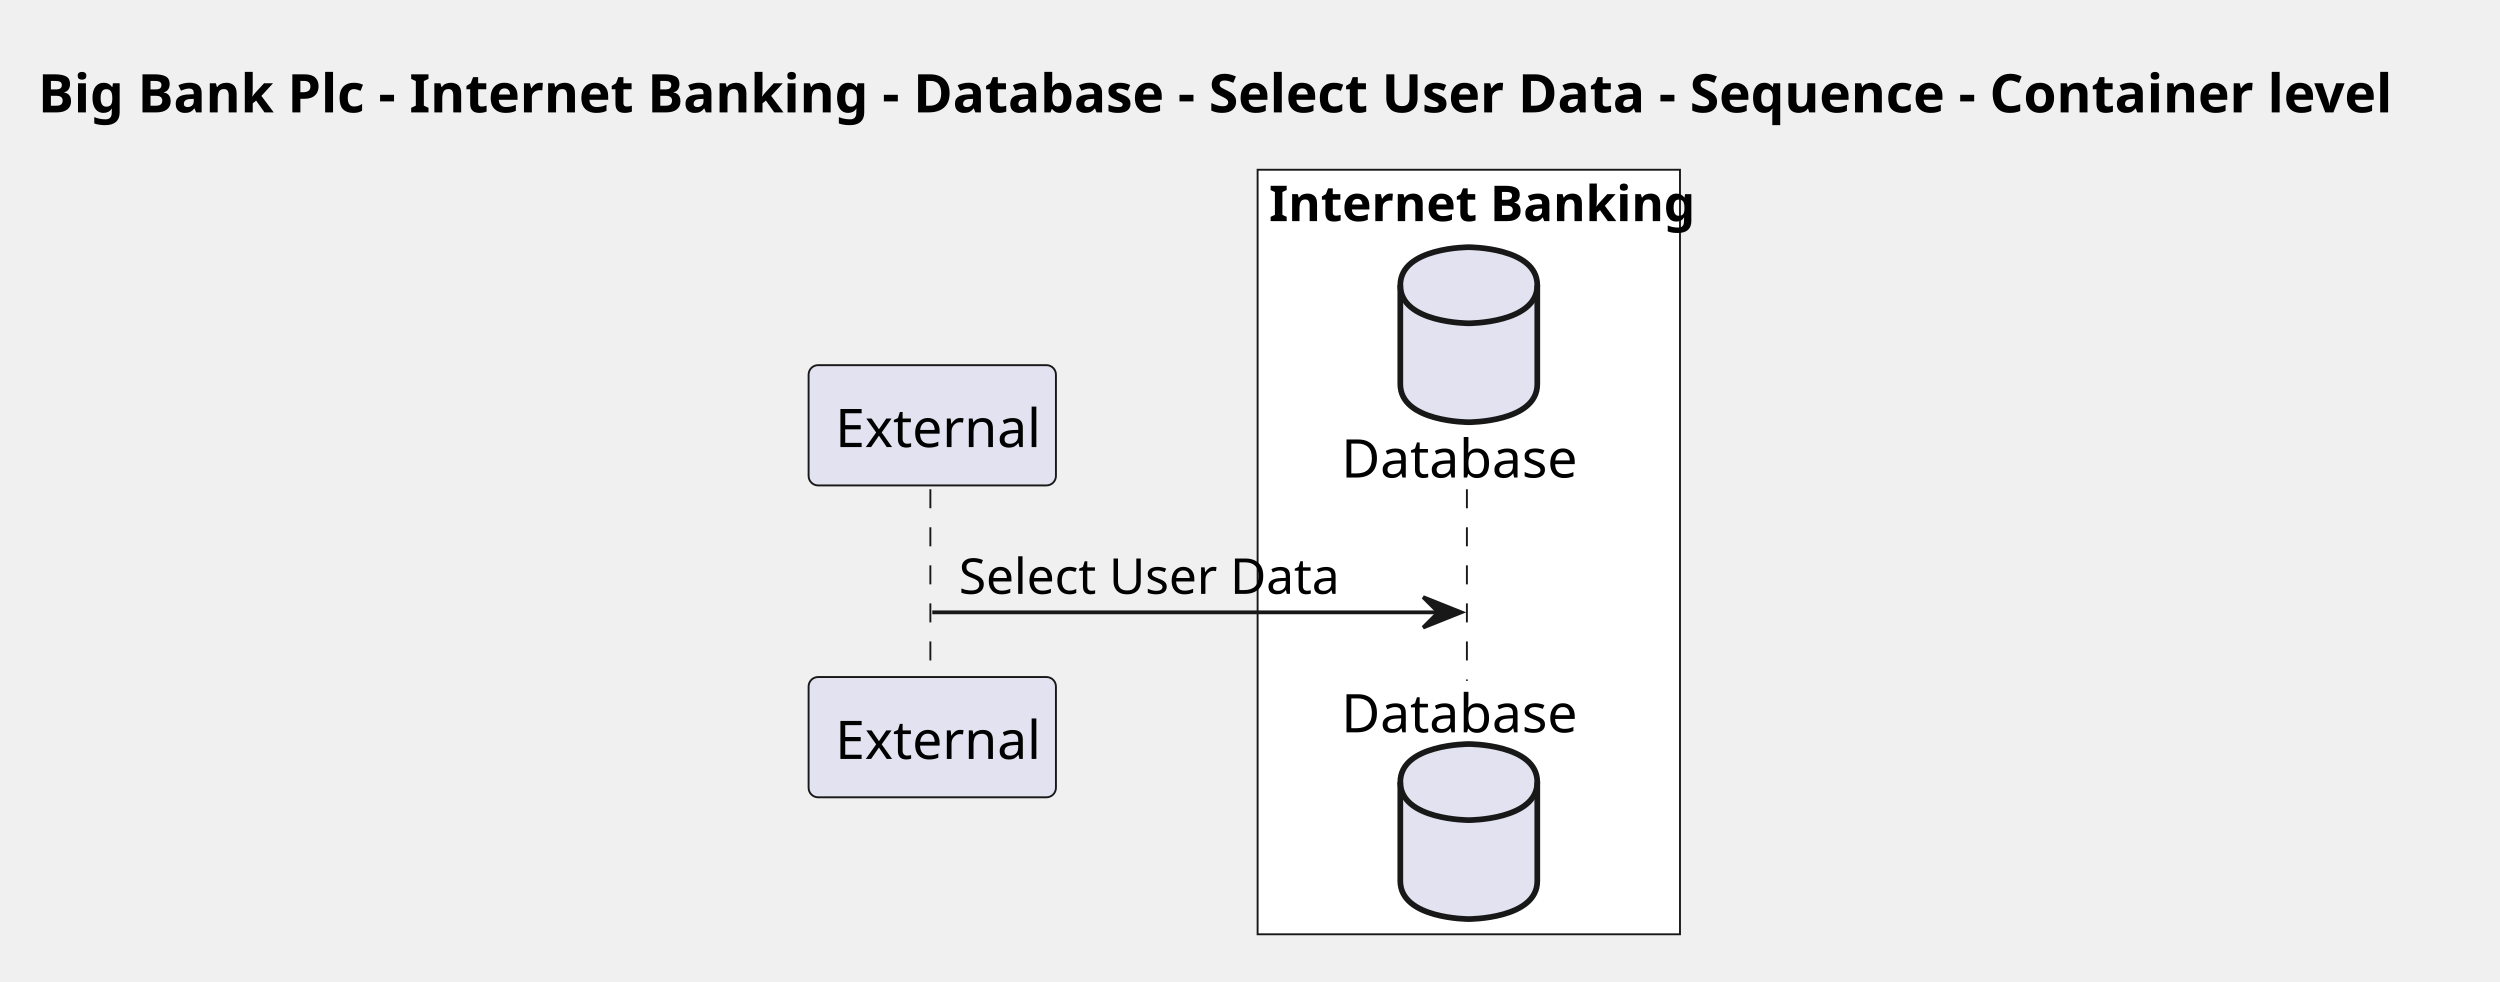
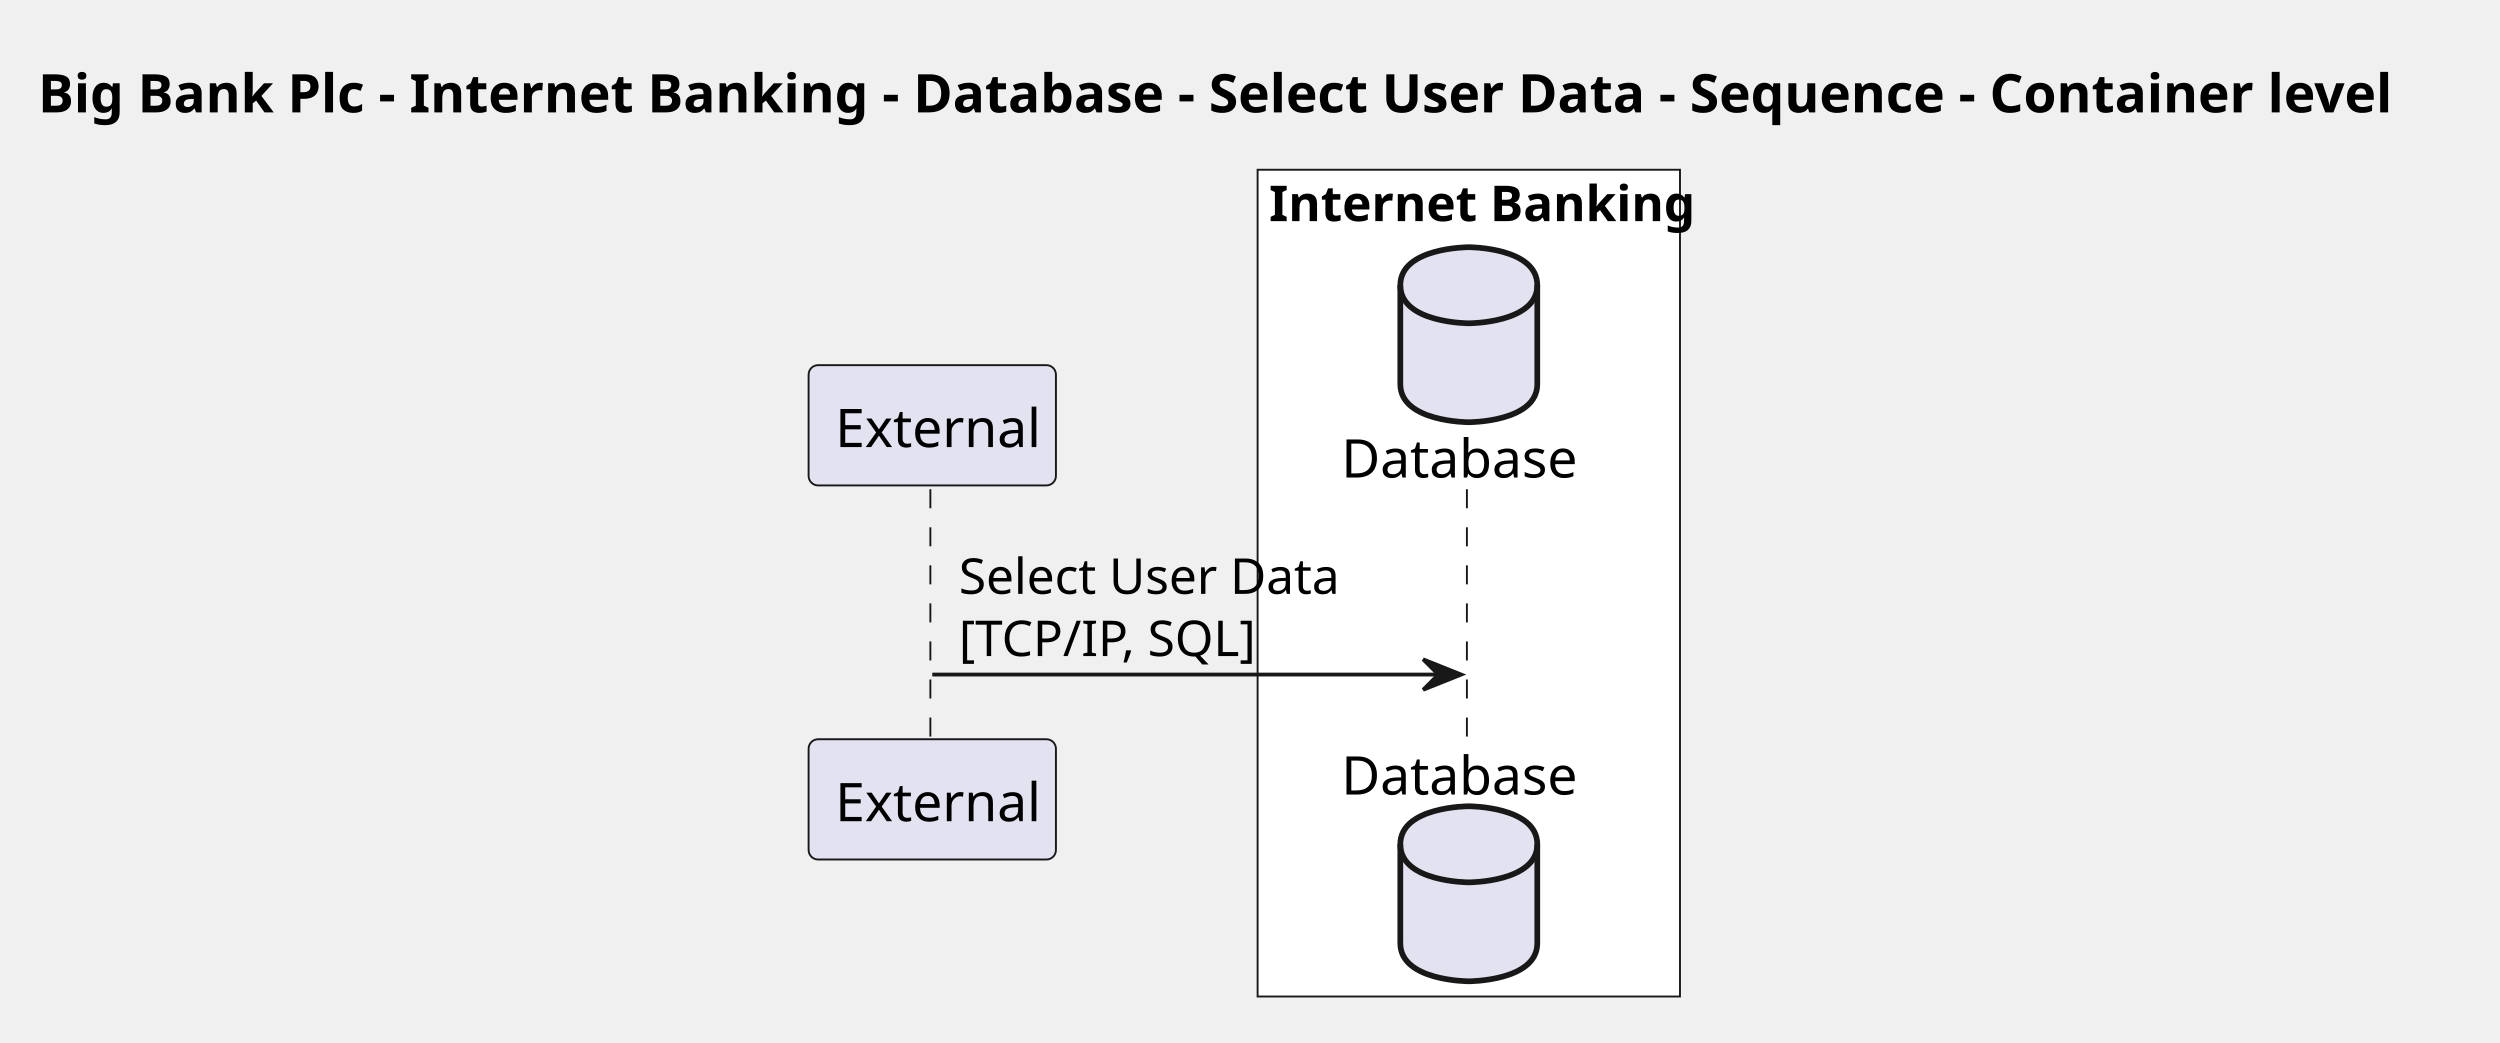
- <svg xmlns="http://www.w3.org/2000/svg" contentStyleType="text/css" height="258px" preserveAspectRatio="none" style="width:657px;height:258px;background:#FFFFFF;" version="1.1" viewBox="0 0 657 258" width="657px" zoomAndPan="magnify">
+ <svg xmlns="http://www.w3.org/2000/svg" contentStyleType="text/css" height="274px" preserveAspectRatio="none" style="width:657px;height:274px;background:#FFFFFF;" version="1.1" viewBox="0 0 657 274" width="657px" zoomAndPan="magnify">
  <defs />
  <g>
    <text fill="#000000" font-family="sans-serif" font-size="14" font-weight="bold" lengthAdjust="spacing" textLength="629" x="10" y="29.533">Big Bank Plc - Internet Banking - Database - Select User Data - Sequence - Container level</text>
-     <rect fill="#FFFFFF" height="200.922" style="stroke:#181818;stroke-width:0.5;" width="111" x="330.5" y="44.609" />
+     <rect fill="#FFFFFF" height="217.273" style="stroke:#181818;stroke-width:0.5;" width="111" x="330.5" y="44.609" />
    <text fill="#000000" font-family="sans-serif" font-size="13" font-weight="bold" lengthAdjust="spacing" textLength="105" x="333.5" y="58.105">Internet Banking</text>
-     <line style="stroke:#181818;stroke-width:0.5;stroke-dasharray:5.0,5.0;" x1="244.5" x2="244.5" y1="128.57" y2="178.922" />
-     <line style="stroke:#181818;stroke-width:0.5;stroke-dasharray:5.0,5.0;" x1="385.5" x2="385.5" y1="128.57" y2="178.922" />
+     <line style="stroke:#181818;stroke-width:0.5;stroke-dasharray:5.0,5.0;" x1="244.5" x2="244.5" y1="128.57" y2="195.273" />
+     <line style="stroke:#181818;stroke-width:0.5;stroke-dasharray:5.0,5.0;" x1="385.5" x2="385.5" y1="128.57" y2="195.273" />
    <rect fill="#E2E2F0" height="31.609" rx="2.5" ry="2.5" style="stroke:#181818;stroke-width:0.5;" width="65" x="212.5" y="95.961" />
    <text fill="#000000" font-family="sans-serif" font-size="14" lengthAdjust="spacing" textLength="51" x="219.5" y="117.494">External</text>
-     <rect fill="#E2E2F0" height="31.609" rx="2.5" ry="2.5" style="stroke:#181818;stroke-width:0.5;" width="65" x="212.5" y="177.922" />
-     <text fill="#000000" font-family="sans-serif" font-size="14" lengthAdjust="spacing" textLength="51" x="219.5" y="199.455">External</text>
+     <rect fill="#E2E2F0" height="31.609" rx="2.5" ry="2.5" style="stroke:#181818;stroke-width:0.5;" width="65" x="212.5" y="194.273" />
+     <text fill="#000000" font-family="sans-serif" font-size="14" lengthAdjust="spacing" textLength="51" x="219.5" y="215.807">External</text>
    <text fill="#000000" font-family="sans-serif" font-size="14" lengthAdjust="spacing" textLength="61" x="352.5" y="125.494">Database</text>
    <path d="M368,74.961 C368,64.961 386,64.961 386,64.961 C386,64.961 404,64.961 404,74.961 L404,100.961 C404,110.961 386,110.961 386,110.961 C386,110.961 368,110.961 368,100.961 L368,74.961 " fill="#E2E2F0" style="stroke:#181818;stroke-width:1.5;" />
    <path d="M368,74.961 C368,84.961 386,84.961 386,84.961 C386,84.961 404,84.961 404,74.961 " fill="none" style="stroke:#181818;stroke-width:1.5;" />
-     <text fill="#000000" font-family="sans-serif" font-size="14" lengthAdjust="spacing" textLength="61" x="352.5" y="192.455">Database</text>
-     <path d="M368,205.531 C368,195.531 386,195.531 386,195.531 C386,195.531 404,195.531 404,205.531 L404,231.531 C404,241.531 386,241.531 386,241.531 C386,241.531 368,241.531 368,231.531 L368,205.531 " fill="#E2E2F0" style="stroke:#181818;stroke-width:1.5;" />
-     <path d="M368,205.531 C368,215.531 386,215.531 386,215.531 C386,215.531 404,215.531 404,205.531 " fill="none" style="stroke:#181818;stroke-width:1.5;" />
-     <polygon fill="#181818" points="374,156.922,384,160.922,374,164.922,378,160.922" style="stroke:#181818;stroke-width:1.0;" />
-     <line style="stroke:#181818;stroke-width:1.0;" x1="245" x2="380" y1="160.922" y2="160.922" />
+     <text fill="#000000" font-family="sans-serif" font-size="14" lengthAdjust="spacing" textLength="61" x="352.5" y="208.807">Database</text>
+     <path d="M368,221.883 C368,211.883 386,211.883 386,211.883 C386,211.883 404,211.883 404,221.883 L404,247.883 C404,257.883 386,257.883 386,257.883 C386,257.883 368,257.883 368,247.883 L368,221.883 " fill="#E2E2F0" style="stroke:#181818;stroke-width:1.5;" />
+     <path d="M368,221.883 C368,231.883 386,231.883 386,231.883 C386,231.883 404,231.883 404,221.883 " fill="none" style="stroke:#181818;stroke-width:1.5;" />
+     <polygon fill="#181818" points="374,173.273,384,177.273,374,181.273,378,177.273" style="stroke:#181818;stroke-width:1.0;" />
+     <line style="stroke:#181818;stroke-width:1.0;" x1="245" x2="380" y1="177.273" y2="177.273" />
    <text fill="#000000" font-family="sans-serif" font-size="13" lengthAdjust="spacing" textLength="99" x="252" y="156.065">Select User Data</text>
+     <text fill="#000000" font-family="sans-serif" font-size="13" lengthAdjust="spacing" textLength="83" x="252" y="172.417">[TCP/IP, SQL]</text>
  </g>
</svg>
